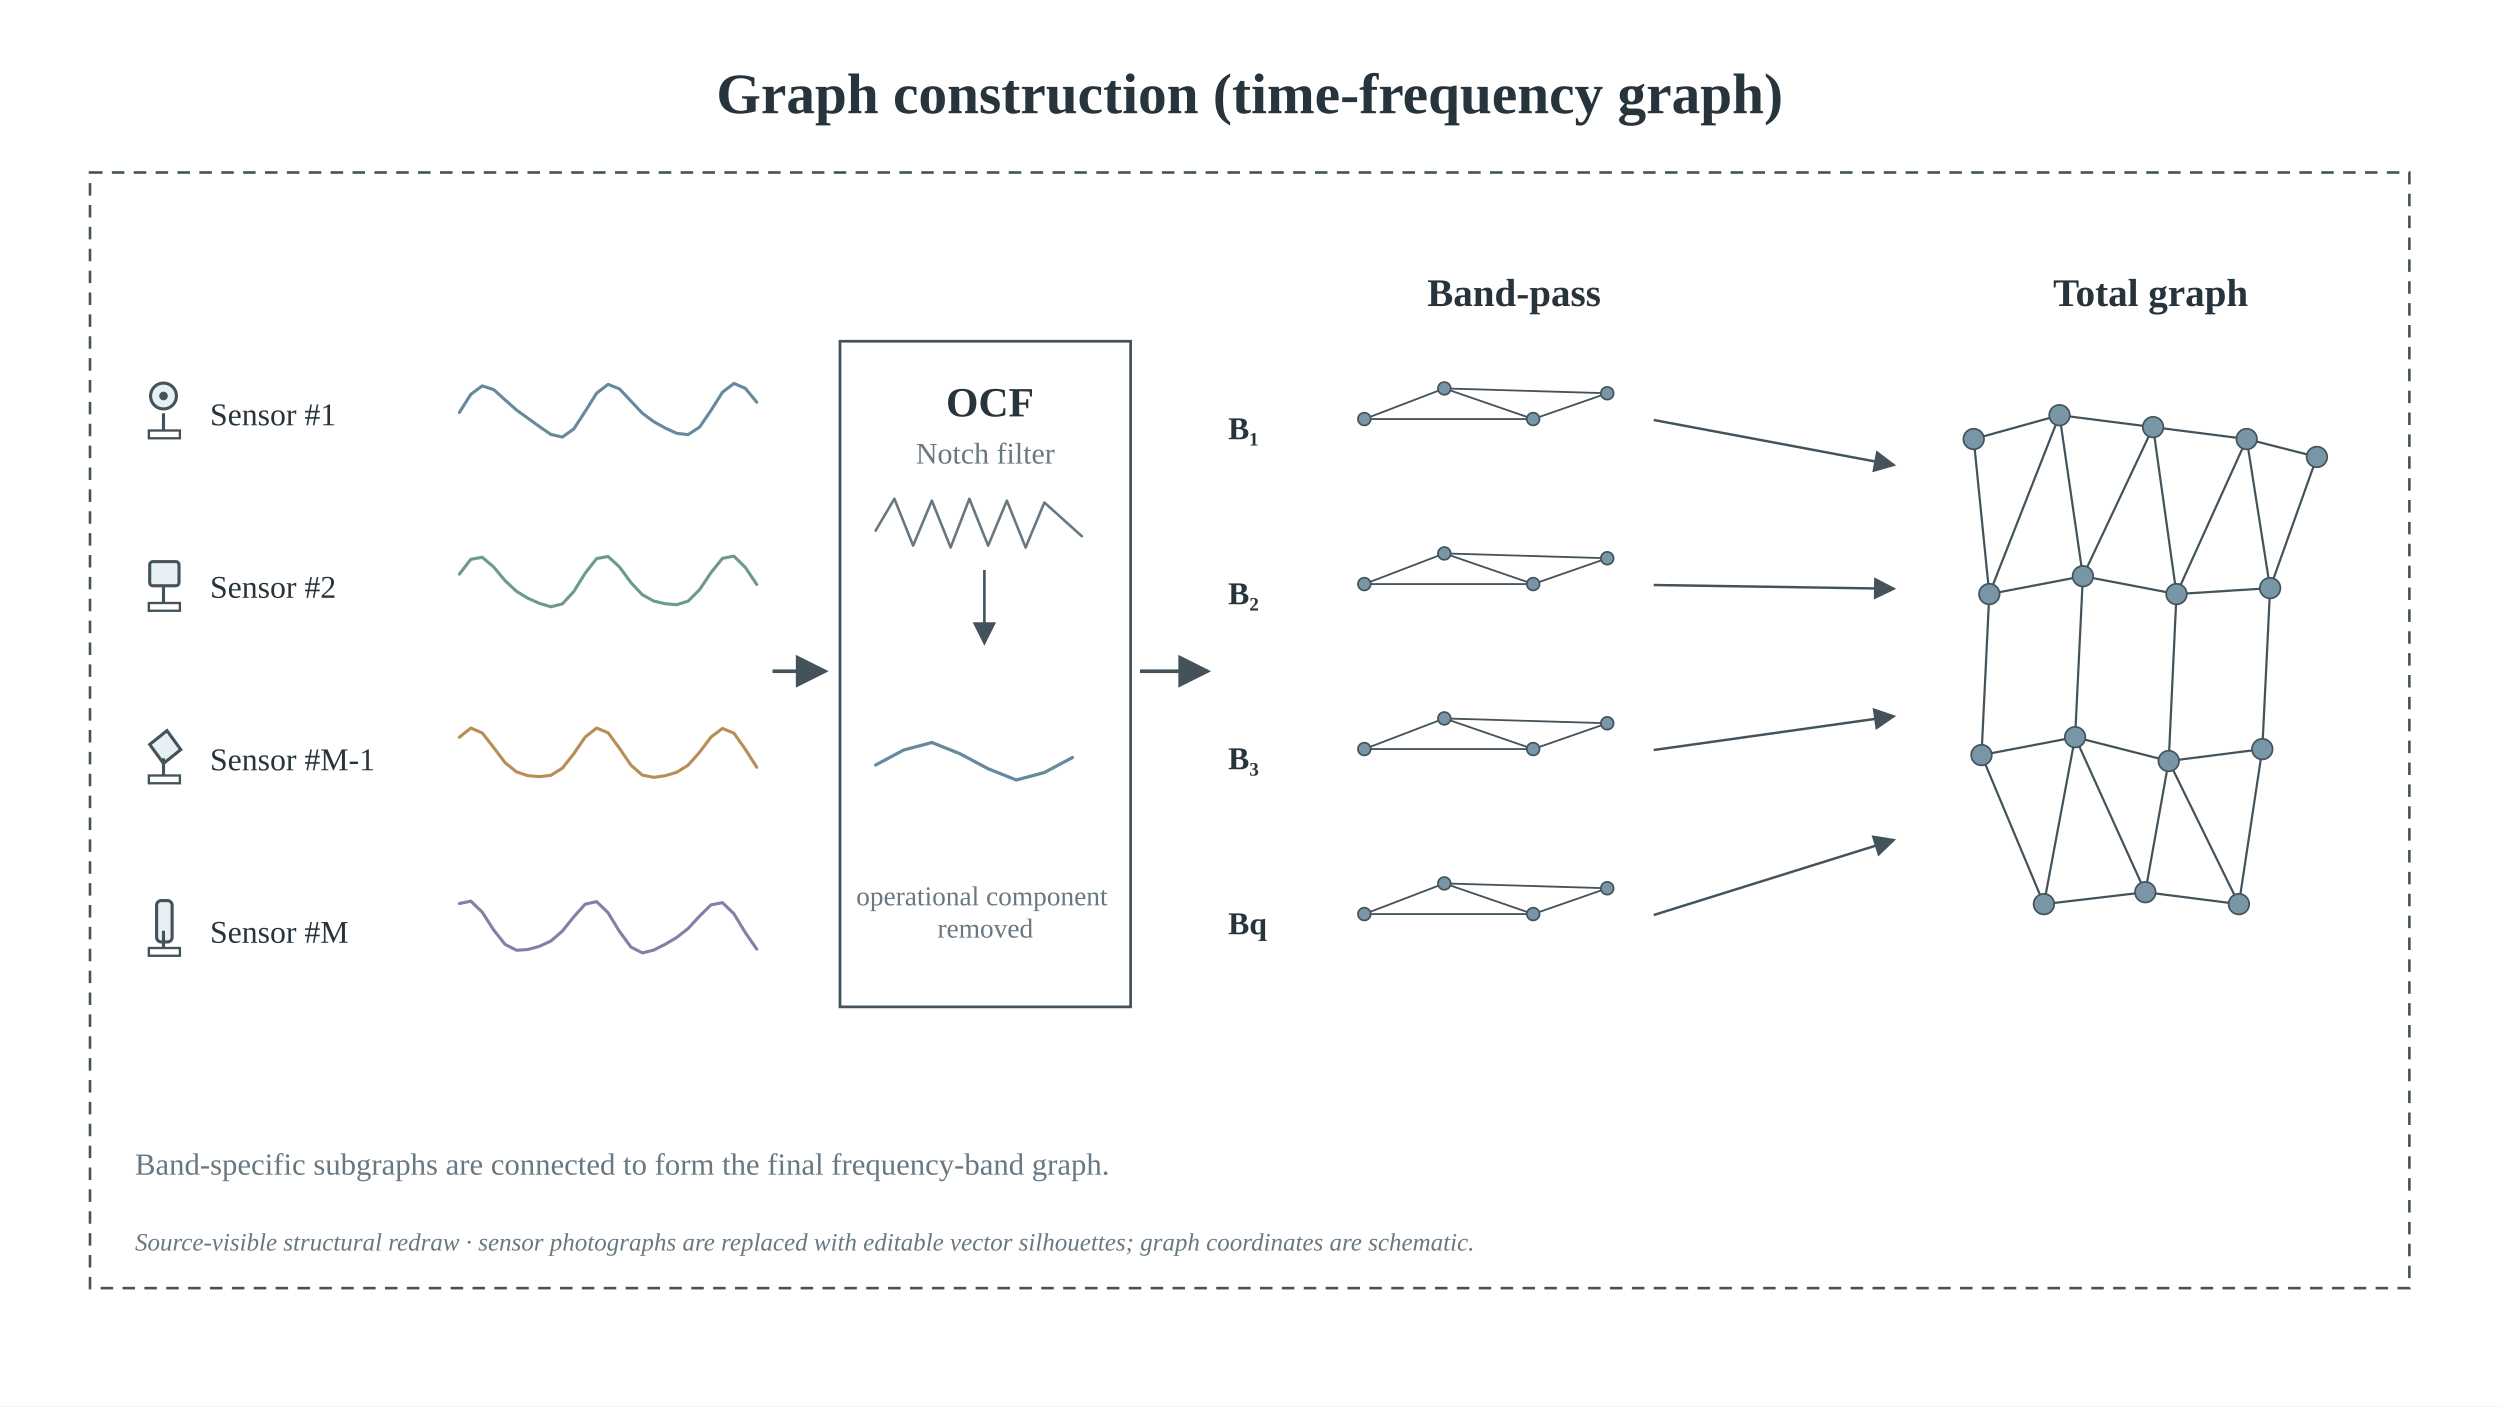
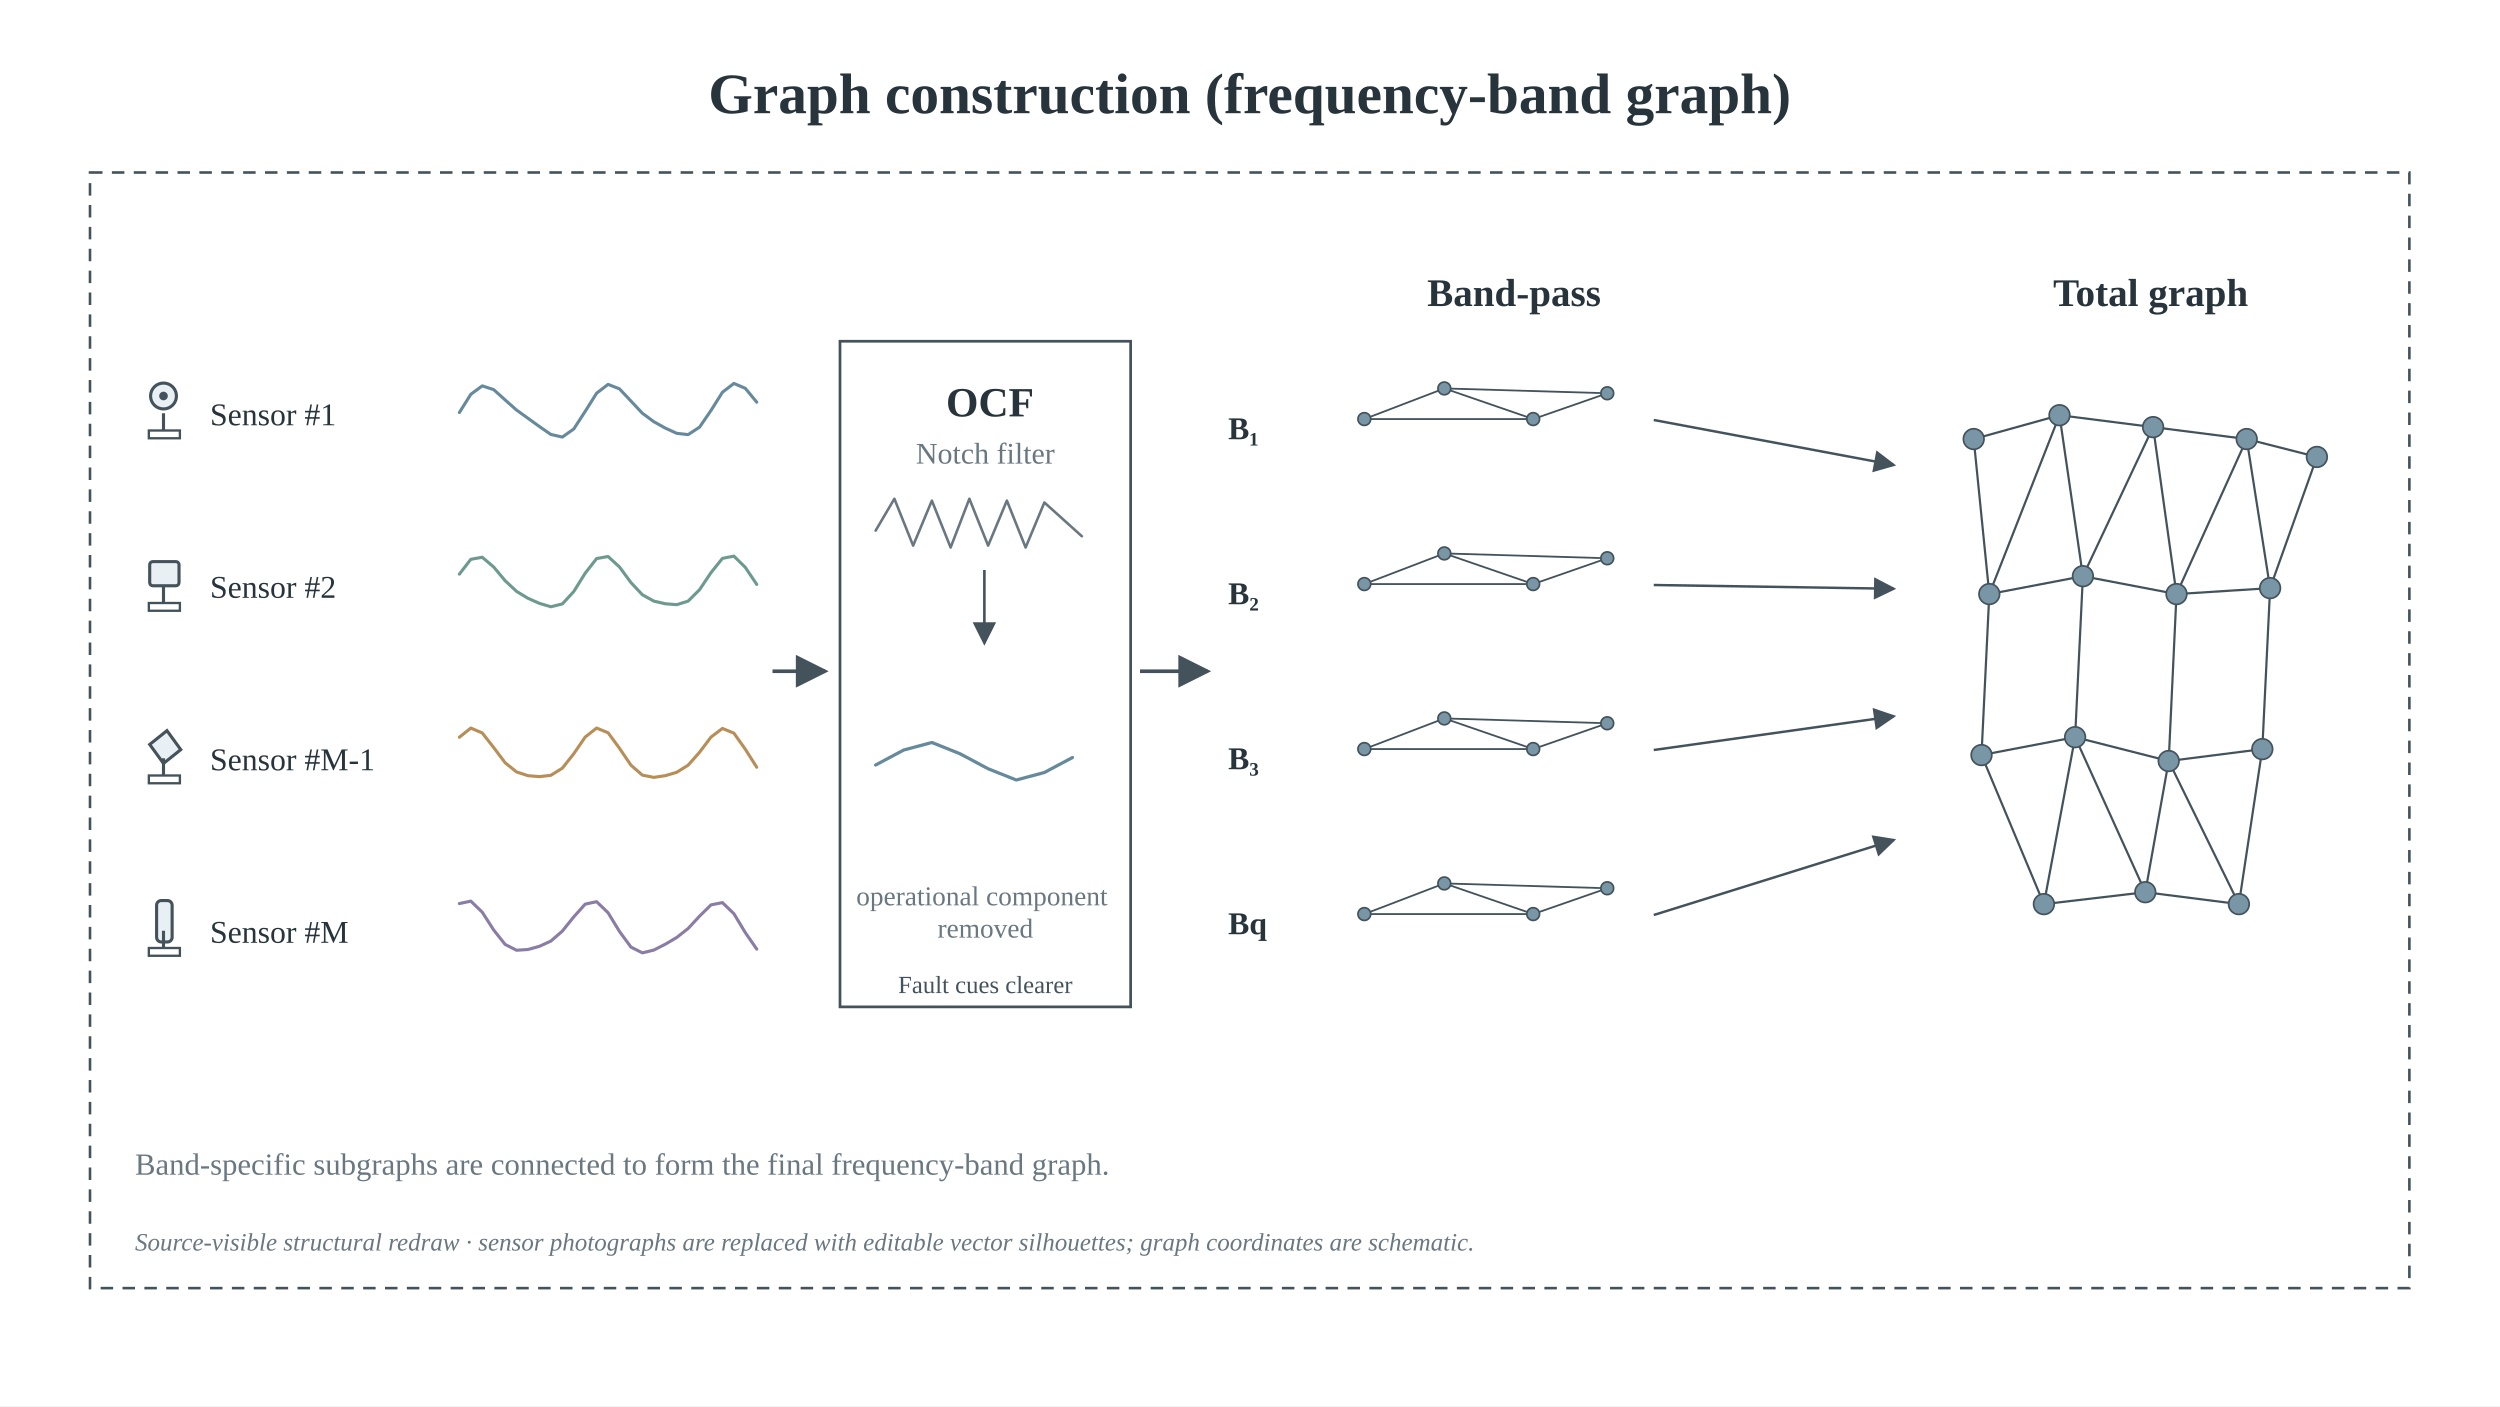
<svg xmlns="http://www.w3.org/2000/svg" width="1600" height="900" viewBox="0 0 1600 900">
  <defs>
    <marker id="ar" markerWidth="9" markerHeight="9" refX="8" refY="4.5" orient="auto">
      <path d="M0 0 L9 4.5 L0 9 Z" fill="#43525B" />
    </marker>
  </defs>
  <rect width="1600" height="900" fill="#FFFFFF" />
  <text x="799.8" y="62.033" text-anchor="middle" dominant-baseline="middle" font-family="Times New Roman" font-size="36.667" fill="#28343C" font-weight="700">
-     <tspan x="799.8" dy="0">Graph construction (time-frequency graph)</tspan>
+     <tspan x="799.8" dy="0">Graph construction (frequency-band graph)</tspan>
  </text>
  <rect x="57.6" y="110.4" width="1484.4" height="714.0" rx="0.0" fill="#FFFFFF" stroke="#43525B" stroke-width="1.667" stroke-dasharray="8 6" />
  <text x="969.0" y="188.75" text-anchor="middle" dominant-baseline="middle" font-family="Times New Roman" font-size="25.0" fill="#28343C" font-weight="700">
    <tspan x="969.0" dy="0">Band-pass</tspan>
  </text>
  <text x="1376.4" y="188.75" text-anchor="middle" dominant-baseline="middle" font-family="Times New Roman" font-size="25.0" fill="#28343C" font-weight="700">
    <tspan x="1376.4" dy="0">Total graph</tspan>
  </text>
  <rect x="537.6" y="218.4" width="186.0" height="426.0" rx="0.0" fill="#FFFFFF" stroke="#43525B" stroke-width="1.75" />
  <text x="633.6" y="258.933" text-anchor="middle" dominant-baseline="middle" font-family="Times New Roman" font-size="26.667" fill="#28343C" font-weight="700">
    <tspan x="633.6" dy="0">OCF</tspan>
  </text>
  <text x="630.6" y="292.308" text-anchor="middle" dominant-baseline="middle" font-family="Times New Roman" font-size="19.167" fill="#687780">
    <tspan x="630.6" dy="0">Notch filter</tspan>
  </text>
  <polyline points="560.4,339.6 572.4,319.2 584.4,349.2 596.4,320.4 608.4,350.4 620.4,319.2 632.4,349.2 644.4,320.4 656.4,350.4 668.4,321.6 692.4,343.2" fill="none" stroke="#687780" stroke-width="1.667" stroke-linecap="round" stroke-linejoin="round" />
  <line x1="630.0" y1="364.8" x2="630.0" y2="411.6" stroke="#43525B" stroke-width="1.667" marker-end="url(#ar)" />
  <polyline points="560.4,489.6 578.4,480.0 596.4,475.2 614.4,482.4 632.4,492 650.4,499.2 668.4,494.4 686.4,484.8" fill="none" stroke="#668A9C" stroke-width="2.083" stroke-linecap="round" stroke-linejoin="round" />
  <text x="630.6" y="575.4" text-anchor="middle" dominant-baseline="middle" font-family="Times New Roman" font-size="17.5" fill="#687780">
    <tspan x="630.6" dy="0">operational component</tspan>
    <tspan x="630.6" dy="20.65">removed</tspan>
  </text>
  <line x1="494.4" y1="429.6" x2="528.0" y2="429.6" stroke="#43525B" stroke-width="2.333" marker-end="url(#ar)" />
  <line x1="729.6" y1="429.6" x2="772.8" y2="429.6" stroke="#43525B" stroke-width="2.333" marker-end="url(#ar)" />
  <circle cx="104.64" cy="253.44" r="8.28" fill="#E8F0F3" stroke="#43525B" stroke-width="2" />
  <circle cx="104.64" cy="253.44" r="2.76" fill="#43525B" />
  <line x1="104.64" y1="264.48" x2="104.64" y2="275.52" stroke="#43525B" stroke-width="2" />
  <rect x="95.256" y="275.52" width="19.872" height="4.968" fill="#FFFFFF" stroke="#43525B" stroke-width="1.5" />
  <text x="134.4" y="267.517" text-anchor="start" dominant-baseline="middle" font-family="Times New Roman" font-size="20.333" fill="#28343C">
    <tspan x="134.4" dy="0">Sensor #1</tspan>
  </text>
  <polyline points="294.0,264.0 301.32,252.36 308.64,246.96 315.96,249.36 323.28,255.96 330.6,262.44 337.92,267.72 345.24,273.0 352.56,278.04 359.88,279.72 367.2,274.56 374.52,263.28 381.84,251.64 389.16,246 396.48,248.88 403.8,256.68 411.12,264.48 418.44,269.88 425.76,273.96 433.08,277.32 440.4,278.16 447.72,273.36 455.04,262.68 462.36,251.04 469.68,245.4 477.0,248.52 484.32,257.4" fill="none" stroke="#668A9C" stroke-width="2.0" stroke-linecap="round" stroke-linejoin="round" />
  <rect x="95.808" y="359.424" width="18.768" height="15.456" rx="2" fill="#E8F0F3" stroke="#43525B" stroke-width="2" />
  <line x1="104.64" y1="374.88" x2="104.64" y2="385.92" stroke="#43525B" stroke-width="2" />
  <rect x="95.256" y="385.92" width="19.872" height="4.968" fill="#FFFFFF" stroke="#43525B" stroke-width="1.5" />
  <text x="134.4" y="377.917" text-anchor="start" dominant-baseline="middle" font-family="Times New Roman" font-size="20.333" fill="#28343C">
    <tspan x="134.4" dy="0">Sensor #2</tspan>
  </text>
  <polyline points="294.0,367.44 301.32,357.96 308.64,356.64 315.96,362.88 323.28,371.64 330.6,378.48 337.92,382.92 345.24,386.16 352.56,388.32 359.88,386.52 367.2,378.6 374.52,366.84 381.84,357.48 389.16,356.16 396.48,362.88 403.8,372.84 411.12,380.64 418.44,384.72 425.76,386.4 433.08,387.0 440.4,384.72 447.72,377.4 455.04,366.48 462.36,357.36 469.68,355.92 477.0,363.12 484.32,374.04" fill="none" stroke="#6D9A8E" stroke-width="2.0" stroke-linecap="round" stroke-linejoin="round" />
  <polygon points="95.808,476.448 106.848,467.616 115.68,479.76 104.64,488.592" fill="#E8F0F3" stroke="#43525B" stroke-width="2" />
  <line x1="104.64" y1="485.28" x2="104.64" y2="496.32" stroke="#43525B" stroke-width="2" />
  <rect x="95.256" y="496.32" width="19.872" height="4.968" fill="#FFFFFF" stroke="#43525B" stroke-width="1.5" />
  <text x="134.4" y="488.317" text-anchor="start" dominant-baseline="middle" font-family="Times New Roman" font-size="20.333" fill="#28343C">
    <tspan x="134.4" dy="0">Sensor #M-1</tspan>
  </text>
  <polyline points="294.0,471.84 301.32,465.96 308.64,469.08 315.96,478.44 323.28,488.16 330.6,494.04 337.92,496.44 345.24,497.04 352.56,496.2 359.88,491.64 367.2,482.4 374.52,471.72 381.84,465.96 389.16,468.96 396.48,478.92 403.8,489.72 411.12,496.08 418.44,497.52 425.76,496.44 433.08,494.28 440.4,489.72 447.72,481.44 455.04,471.72 462.36,466.2 469.68,469.2 477.0,479.52 484.32,491.04" fill="none" stroke="#B88E58" stroke-width="2.0" stroke-linecap="round" stroke-linejoin="round" />
  <rect x="100.224" y="576.36" width="9.936" height="26.496" rx="3" fill="#E8F0F3" stroke="#43525B" stroke-width="2" />
  <line x1="104.64" y1="595.68" x2="104.64" y2="606.72" stroke="#43525B" stroke-width="2" />
  <rect x="95.256" y="606.72" width="19.872" height="4.968" fill="#FFFFFF" stroke="#43525B" stroke-width="1.5" />
  <text x="134.4" y="598.717" text-anchor="start" dominant-baseline="middle" font-family="Times New Roman" font-size="20.333" fill="#28343C">
    <tspan x="134.4" dy="0">Sensor #M</tspan>
  </text>
  <polyline points="294.0,578.28 301.32,576.72 308.64,583.8 315.96,595.2 323.28,604.44 330.6,608.16 337.92,607.68 345.24,605.64 352.56,602.28 359.88,595.92 367.2,586.8 374.52,578.64 381.84,577.08 389.16,584.16 396.48,596.16 403.8,606.12 411.12,609.84 418.44,608.04 425.76,604.32 433.08,600.0 440.4,594.24 447.72,586.32 455.04,579.12 462.36,577.68 469.68,584.76 477.0,596.88 484.32,607.44" fill="none" stroke="#8A7CA5" stroke-width="2.0" stroke-linecap="round" stroke-linejoin="round" />
  <text x="786.0" y="275.317" text-anchor="start" dominant-baseline="middle" font-family="Times New Roman" font-size="20.333" fill="#28343C" font-weight="700">
    <tspan x="786.0" dy="0">B₁</tspan>
  </text>
  <line x1="873.168" y1="268.2" x2="924.36" y2="248.592" stroke="#43525B" stroke-width="1.167" />
  <line x1="924.36" y1="248.592" x2="981.24" y2="268.2" stroke="#43525B" stroke-width="1.167" />
  <line x1="981.24" y1="268.2" x2="1028.64" y2="251.688" stroke="#43525B" stroke-width="1.167" />
  <line x1="873.168" y1="268.2" x2="981.24" y2="268.2" stroke="#43525B" stroke-width="1.167" />
  <line x1="924.36" y1="248.592" x2="1028.64" y2="251.688" stroke="#43525B" stroke-width="1.167" />
  <circle cx="873.168" cy="268.2" r="4.08" fill="#7896A6" stroke="#43525B" stroke-width="1.1" />
  <circle cx="924.36" cy="248.592" r="4.08" fill="#7896A6" stroke="#43525B" stroke-width="1.1" />
  <circle cx="981.24" cy="268.2" r="4.08" fill="#7896A6" stroke="#43525B" stroke-width="1.1" />
  <circle cx="1028.64" cy="251.688" r="4.08" fill="#7896A6" stroke="#43525B" stroke-width="1.1" />
  <text x="786.0" y="380.917" text-anchor="start" dominant-baseline="middle" font-family="Times New Roman" font-size="20.333" fill="#28343C" font-weight="700">
    <tspan x="786.0" dy="0">B₂</tspan>
  </text>
  <line x1="873.168" y1="373.8" x2="924.36" y2="354.192" stroke="#43525B" stroke-width="1.167" />
  <line x1="924.36" y1="354.192" x2="981.24" y2="373.8" stroke="#43525B" stroke-width="1.167" />
  <line x1="981.24" y1="373.8" x2="1028.64" y2="357.288" stroke="#43525B" stroke-width="1.167" />
  <line x1="873.168" y1="373.8" x2="981.24" y2="373.8" stroke="#43525B" stroke-width="1.167" />
  <line x1="924.36" y1="354.192" x2="1028.64" y2="357.288" stroke="#43525B" stroke-width="1.167" />
  <circle cx="873.168" cy="373.8" r="4.08" fill="#7896A6" stroke="#43525B" stroke-width="1.1" />
  <circle cx="924.36" cy="354.192" r="4.08" fill="#7896A6" stroke="#43525B" stroke-width="1.1" />
  <circle cx="981.24" cy="373.8" r="4.08" fill="#7896A6" stroke="#43525B" stroke-width="1.1" />
  <circle cx="1028.64" cy="357.288" r="4.08" fill="#7896A6" stroke="#43525B" stroke-width="1.1" />
  <text x="786.0" y="486.517" text-anchor="start" dominant-baseline="middle" font-family="Times New Roman" font-size="20.333" fill="#28343C" font-weight="700">
    <tspan x="786.0" dy="0">B₃</tspan>
  </text>
  <line x1="873.168" y1="479.4" x2="924.36" y2="459.792" stroke="#43525B" stroke-width="1.167" />
  <line x1="924.36" y1="459.792" x2="981.24" y2="479.4" stroke="#43525B" stroke-width="1.167" />
  <line x1="981.24" y1="479.4" x2="1028.64" y2="462.888" stroke="#43525B" stroke-width="1.167" />
  <line x1="873.168" y1="479.4" x2="981.24" y2="479.4" stroke="#43525B" stroke-width="1.167" />
  <line x1="924.36" y1="459.792" x2="1028.64" y2="462.888" stroke="#43525B" stroke-width="1.167" />
  <circle cx="873.168" cy="479.4" r="4.08" fill="#7896A6" stroke="#43525B" stroke-width="1.1" />
  <circle cx="924.36" cy="459.792" r="4.08" fill="#7896A6" stroke="#43525B" stroke-width="1.1" />
  <circle cx="981.24" cy="479.4" r="4.08" fill="#7896A6" stroke="#43525B" stroke-width="1.1" />
  <circle cx="1028.64" cy="462.888" r="4.08" fill="#7896A6" stroke="#43525B" stroke-width="1.1" />
  <text x="786.0" y="592.117" text-anchor="start" dominant-baseline="middle" font-family="Times New Roman" font-size="20.333" fill="#28343C" font-weight="700">
    <tspan x="786.0" dy="0">Bq</tspan>
  </text>
  <line x1="873.168" y1="585.0" x2="924.36" y2="565.392" stroke="#43525B" stroke-width="1.167" />
  <line x1="924.36" y1="565.392" x2="981.24" y2="585.0" stroke="#43525B" stroke-width="1.167" />
  <line x1="981.24" y1="585.0" x2="1028.64" y2="568.488" stroke="#43525B" stroke-width="1.167" />
  <line x1="873.168" y1="585.0" x2="981.24" y2="585.0" stroke="#43525B" stroke-width="1.167" />
  <line x1="924.36" y1="565.392" x2="1028.64" y2="568.488" stroke="#43525B" stroke-width="1.167" />
  <circle cx="873.168" cy="585.0" r="4.08" fill="#7896A6" stroke="#43525B" stroke-width="1.1" />
  <circle cx="924.36" cy="565.392" r="4.08" fill="#7896A6" stroke="#43525B" stroke-width="1.1" />
  <circle cx="981.24" cy="585.0" r="4.08" fill="#7896A6" stroke="#43525B" stroke-width="1.1" />
  <circle cx="1028.64" cy="568.488" r="4.08" fill="#7896A6" stroke="#43525B" stroke-width="1.1" />
  <line x1="1058.4" y1="268.8" x2="1212.0" y2="297.6" stroke="#43525B" stroke-width="1.583" marker-end="url(#ar)" />
  <line x1="1058.4" y1="374.4" x2="1212.0" y2="376.8" stroke="#43525B" stroke-width="1.583" marker-end="url(#ar)" />
  <line x1="1058.4" y1="480.0" x2="1212.0" y2="458.4" stroke="#43525B" stroke-width="1.583" marker-end="url(#ar)" />
  <line x1="1058.4" y1="585.6" x2="1212.0" y2="537.6" stroke="#43525B" stroke-width="1.583" marker-end="url(#ar)" />
  <line x1="1263.168" y1="280.992" x2="1318.08" y2="265.728" stroke="#43525B" stroke-width="1.417" />
  <line x1="1318.08" y1="265.728" x2="1377.984" y2="273.36" stroke="#43525B" stroke-width="1.417" />
  <line x1="1377.984" y1="273.36" x2="1437.888" y2="280.992" stroke="#43525B" stroke-width="1.417" />
  <line x1="1437.888" y1="280.992" x2="1482.816" y2="292.44" stroke="#43525B" stroke-width="1.417" />
  <line x1="1263.168" y1="280.992" x2="1273.152" y2="380.208" stroke="#43525B" stroke-width="1.417" />
  <line x1="1318.08" y1="265.728" x2="1273.152" y2="380.208" stroke="#43525B" stroke-width="1.417" />
  <line x1="1318.08" y1="265.728" x2="1333.056" y2="368.76" stroke="#43525B" stroke-width="1.417" />
  <line x1="1377.984" y1="273.36" x2="1333.056" y2="368.76" stroke="#43525B" stroke-width="1.417" />
  <line x1="1377.984" y1="273.36" x2="1392.96" y2="380.208" stroke="#43525B" stroke-width="1.417" />
  <line x1="1437.888" y1="280.992" x2="1392.96" y2="380.208" stroke="#43525B" stroke-width="1.417" />
  <line x1="1437.888" y1="280.992" x2="1452.864" y2="376.392" stroke="#43525B" stroke-width="1.417" />
  <line x1="1482.816" y1="292.44" x2="1452.864" y2="376.392" stroke="#43525B" stroke-width="1.417" />
  <line x1="1273.152" y1="380.208" x2="1333.056" y2="368.76" stroke="#43525B" stroke-width="1.417" />
  <line x1="1333.056" y1="368.76" x2="1392.96" y2="380.208" stroke="#43525B" stroke-width="1.417" />
  <line x1="1392.96" y1="380.208" x2="1452.864" y2="376.392" stroke="#43525B" stroke-width="1.417" />
  <line x1="1273.152" y1="380.208" x2="1268.16" y2="483.24" stroke="#43525B" stroke-width="1.417" />
  <line x1="1333.056" y1="368.76" x2="1328.064" y2="471.792" stroke="#43525B" stroke-width="1.417" />
  <line x1="1392.96" y1="380.208" x2="1387.968" y2="487.056" stroke="#43525B" stroke-width="1.417" />
  <line x1="1452.864" y1="376.392" x2="1447.872" y2="479.424" stroke="#43525B" stroke-width="1.417" />
  <line x1="1268.16" y1="483.24" x2="1328.064" y2="471.792" stroke="#43525B" stroke-width="1.417" />
  <line x1="1328.064" y1="471.792" x2="1387.968" y2="487.056" stroke="#43525B" stroke-width="1.417" />
  <line x1="1387.968" y1="487.056" x2="1447.872" y2="479.424" stroke="#43525B" stroke-width="1.417" />
  <line x1="1268.16" y1="483.24" x2="1308.096" y2="578.64" stroke="#43525B" stroke-width="1.417" />
  <line x1="1328.064" y1="471.792" x2="1308.096" y2="578.64" stroke="#43525B" stroke-width="1.417" />
  <line x1="1328.064" y1="471.792" x2="1372.992" y2="571.008" stroke="#43525B" stroke-width="1.417" />
  <line x1="1387.968" y1="487.056" x2="1372.992" y2="571.008" stroke="#43525B" stroke-width="1.417" />
  <line x1="1387.968" y1="487.056" x2="1432.896" y2="578.64" stroke="#43525B" stroke-width="1.417" />
  <line x1="1447.872" y1="479.424" x2="1432.896" y2="578.64" stroke="#43525B" stroke-width="1.417" />
  <line x1="1308.096" y1="578.64" x2="1372.992" y2="571.008" stroke="#43525B" stroke-width="1.417" />
  <line x1="1372.992" y1="571.008" x2="1432.896" y2="578.64" stroke="#43525B" stroke-width="1.417" />
  <circle cx="1263.168" cy="280.992" r="6.6" fill="#7896A6" stroke="#43525B" stroke-width="1.1" />
  <circle cx="1318.08" cy="265.728" r="6.6" fill="#7896A6" stroke="#43525B" stroke-width="1.1" />
  <circle cx="1377.984" cy="273.36" r="6.6" fill="#7896A6" stroke="#43525B" stroke-width="1.1" />
  <circle cx="1437.888" cy="280.992" r="6.6" fill="#7896A6" stroke="#43525B" stroke-width="1.1" />
  <circle cx="1482.816" cy="292.44" r="6.6" fill="#7896A6" stroke="#43525B" stroke-width="1.1" />
  <circle cx="1273.152" cy="380.208" r="6.6" fill="#7896A6" stroke="#43525B" stroke-width="1.1" />
  <circle cx="1333.056" cy="368.76" r="6.6" fill="#7896A6" stroke="#43525B" stroke-width="1.1" />
  <circle cx="1392.96" cy="380.208" r="6.6" fill="#7896A6" stroke="#43525B" stroke-width="1.1" />
  <circle cx="1452.864" cy="376.392" r="6.6" fill="#7896A6" stroke="#43525B" stroke-width="1.1" />
  <circle cx="1268.16" cy="483.24" r="6.6" fill="#7896A6" stroke="#43525B" stroke-width="1.1" />
  <circle cx="1328.064" cy="471.792" r="6.6" fill="#7896A6" stroke="#43525B" stroke-width="1.1" />
  <circle cx="1387.968" cy="487.056" r="6.6" fill="#7896A6" stroke="#43525B" stroke-width="1.1" />
  <circle cx="1447.872" cy="479.424" r="6.6" fill="#7896A6" stroke="#43525B" stroke-width="1.1" />
  <circle cx="1308.096" cy="578.64" r="6.6" fill="#7896A6" stroke="#43525B" stroke-width="1.1" />
  <circle cx="1372.992" cy="571.008" r="6.6" fill="#7896A6" stroke="#43525B" stroke-width="1.1" />
  <circle cx="1432.896" cy="578.64" r="6.6" fill="#7896A6" stroke="#43525B" stroke-width="1.1" />
  <text x="86.4" y="747.283" text-anchor="start" dominant-baseline="middle" font-family="Times New Roman" font-size="19.667" fill="#687780">
    <tspan x="86.4" dy="0">Band-specific subgraphs are connected to form the final frequency-band graph.</tspan>
  </text>
  <text x="86.4" y="795.8" text-anchor="start" dominant-baseline="middle" font-family="Times New Roman" font-size="16.0" fill="#687780" font-style="italic">
    <tspan x="86.4" dy="0">Source-visible structural redraw · sensor photographs are replaced with editable vector silhouettes; graph coordinates are schematic.</tspan>
  </text>
+   <text x="630.6" y="631.942" text-anchor="middle" dominant-baseline="middle" font-family="Times New Roman" font-size="15.833" fill="#43525B">
+     <tspan x="630.6" dy="0">Fault cues clearer</tspan>
+   </text>
</svg>
